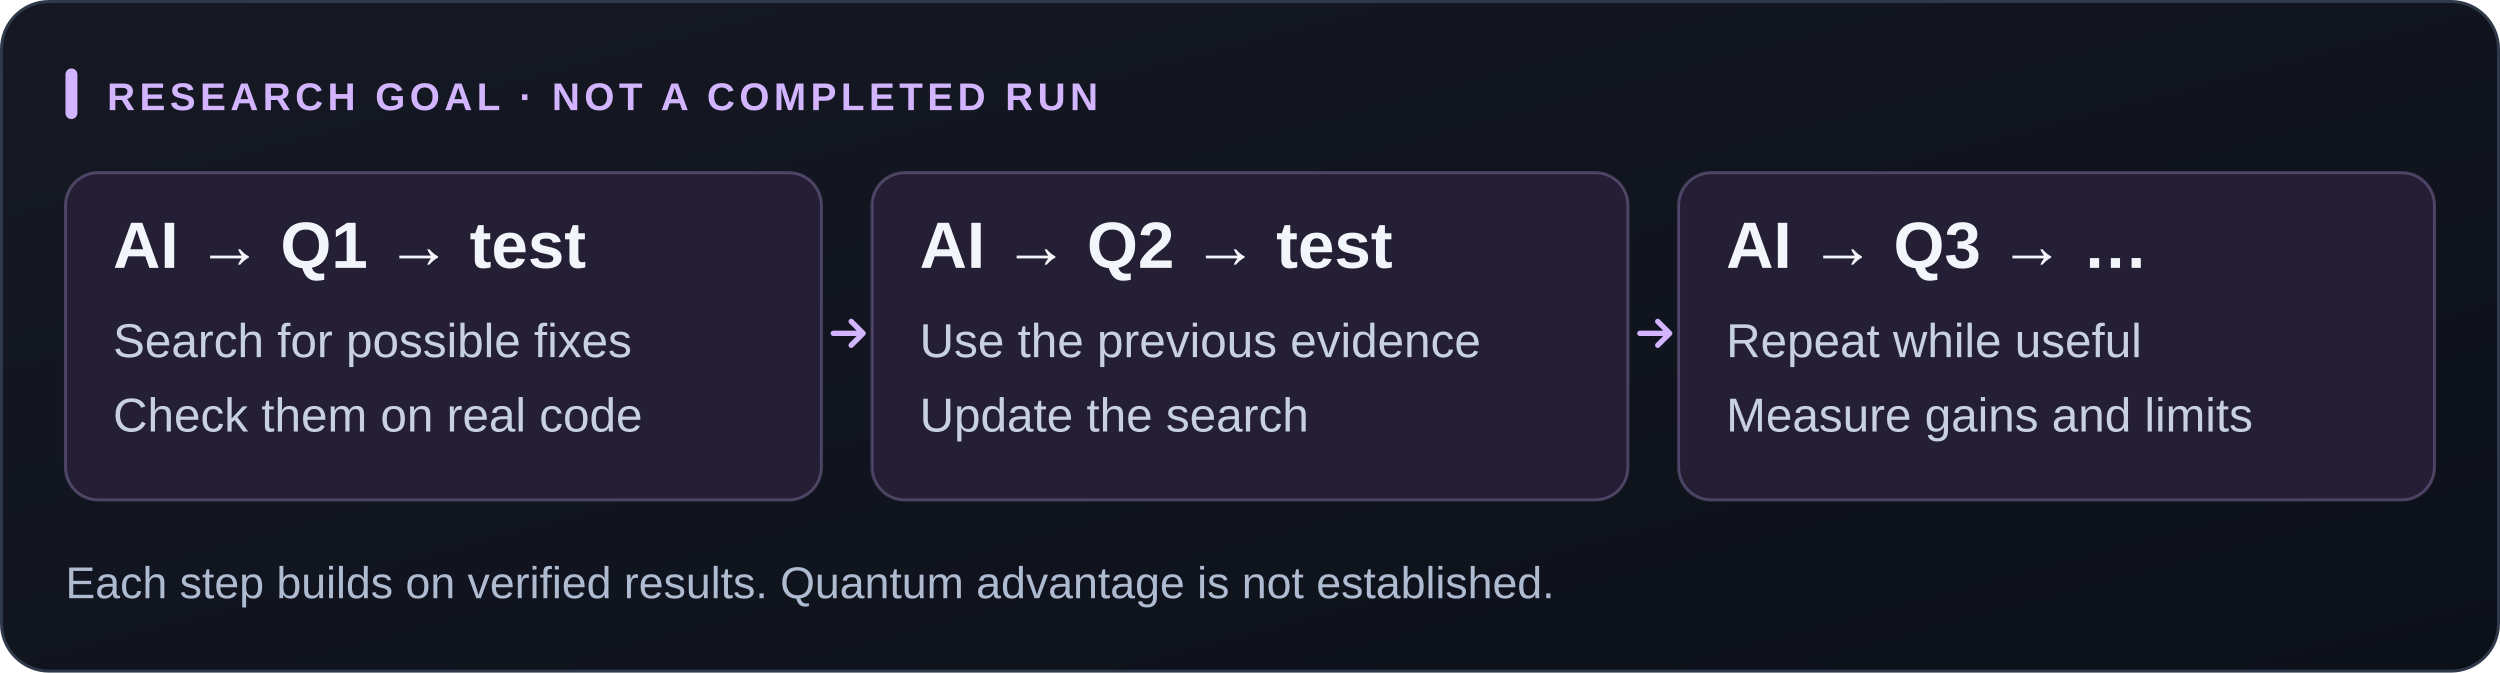
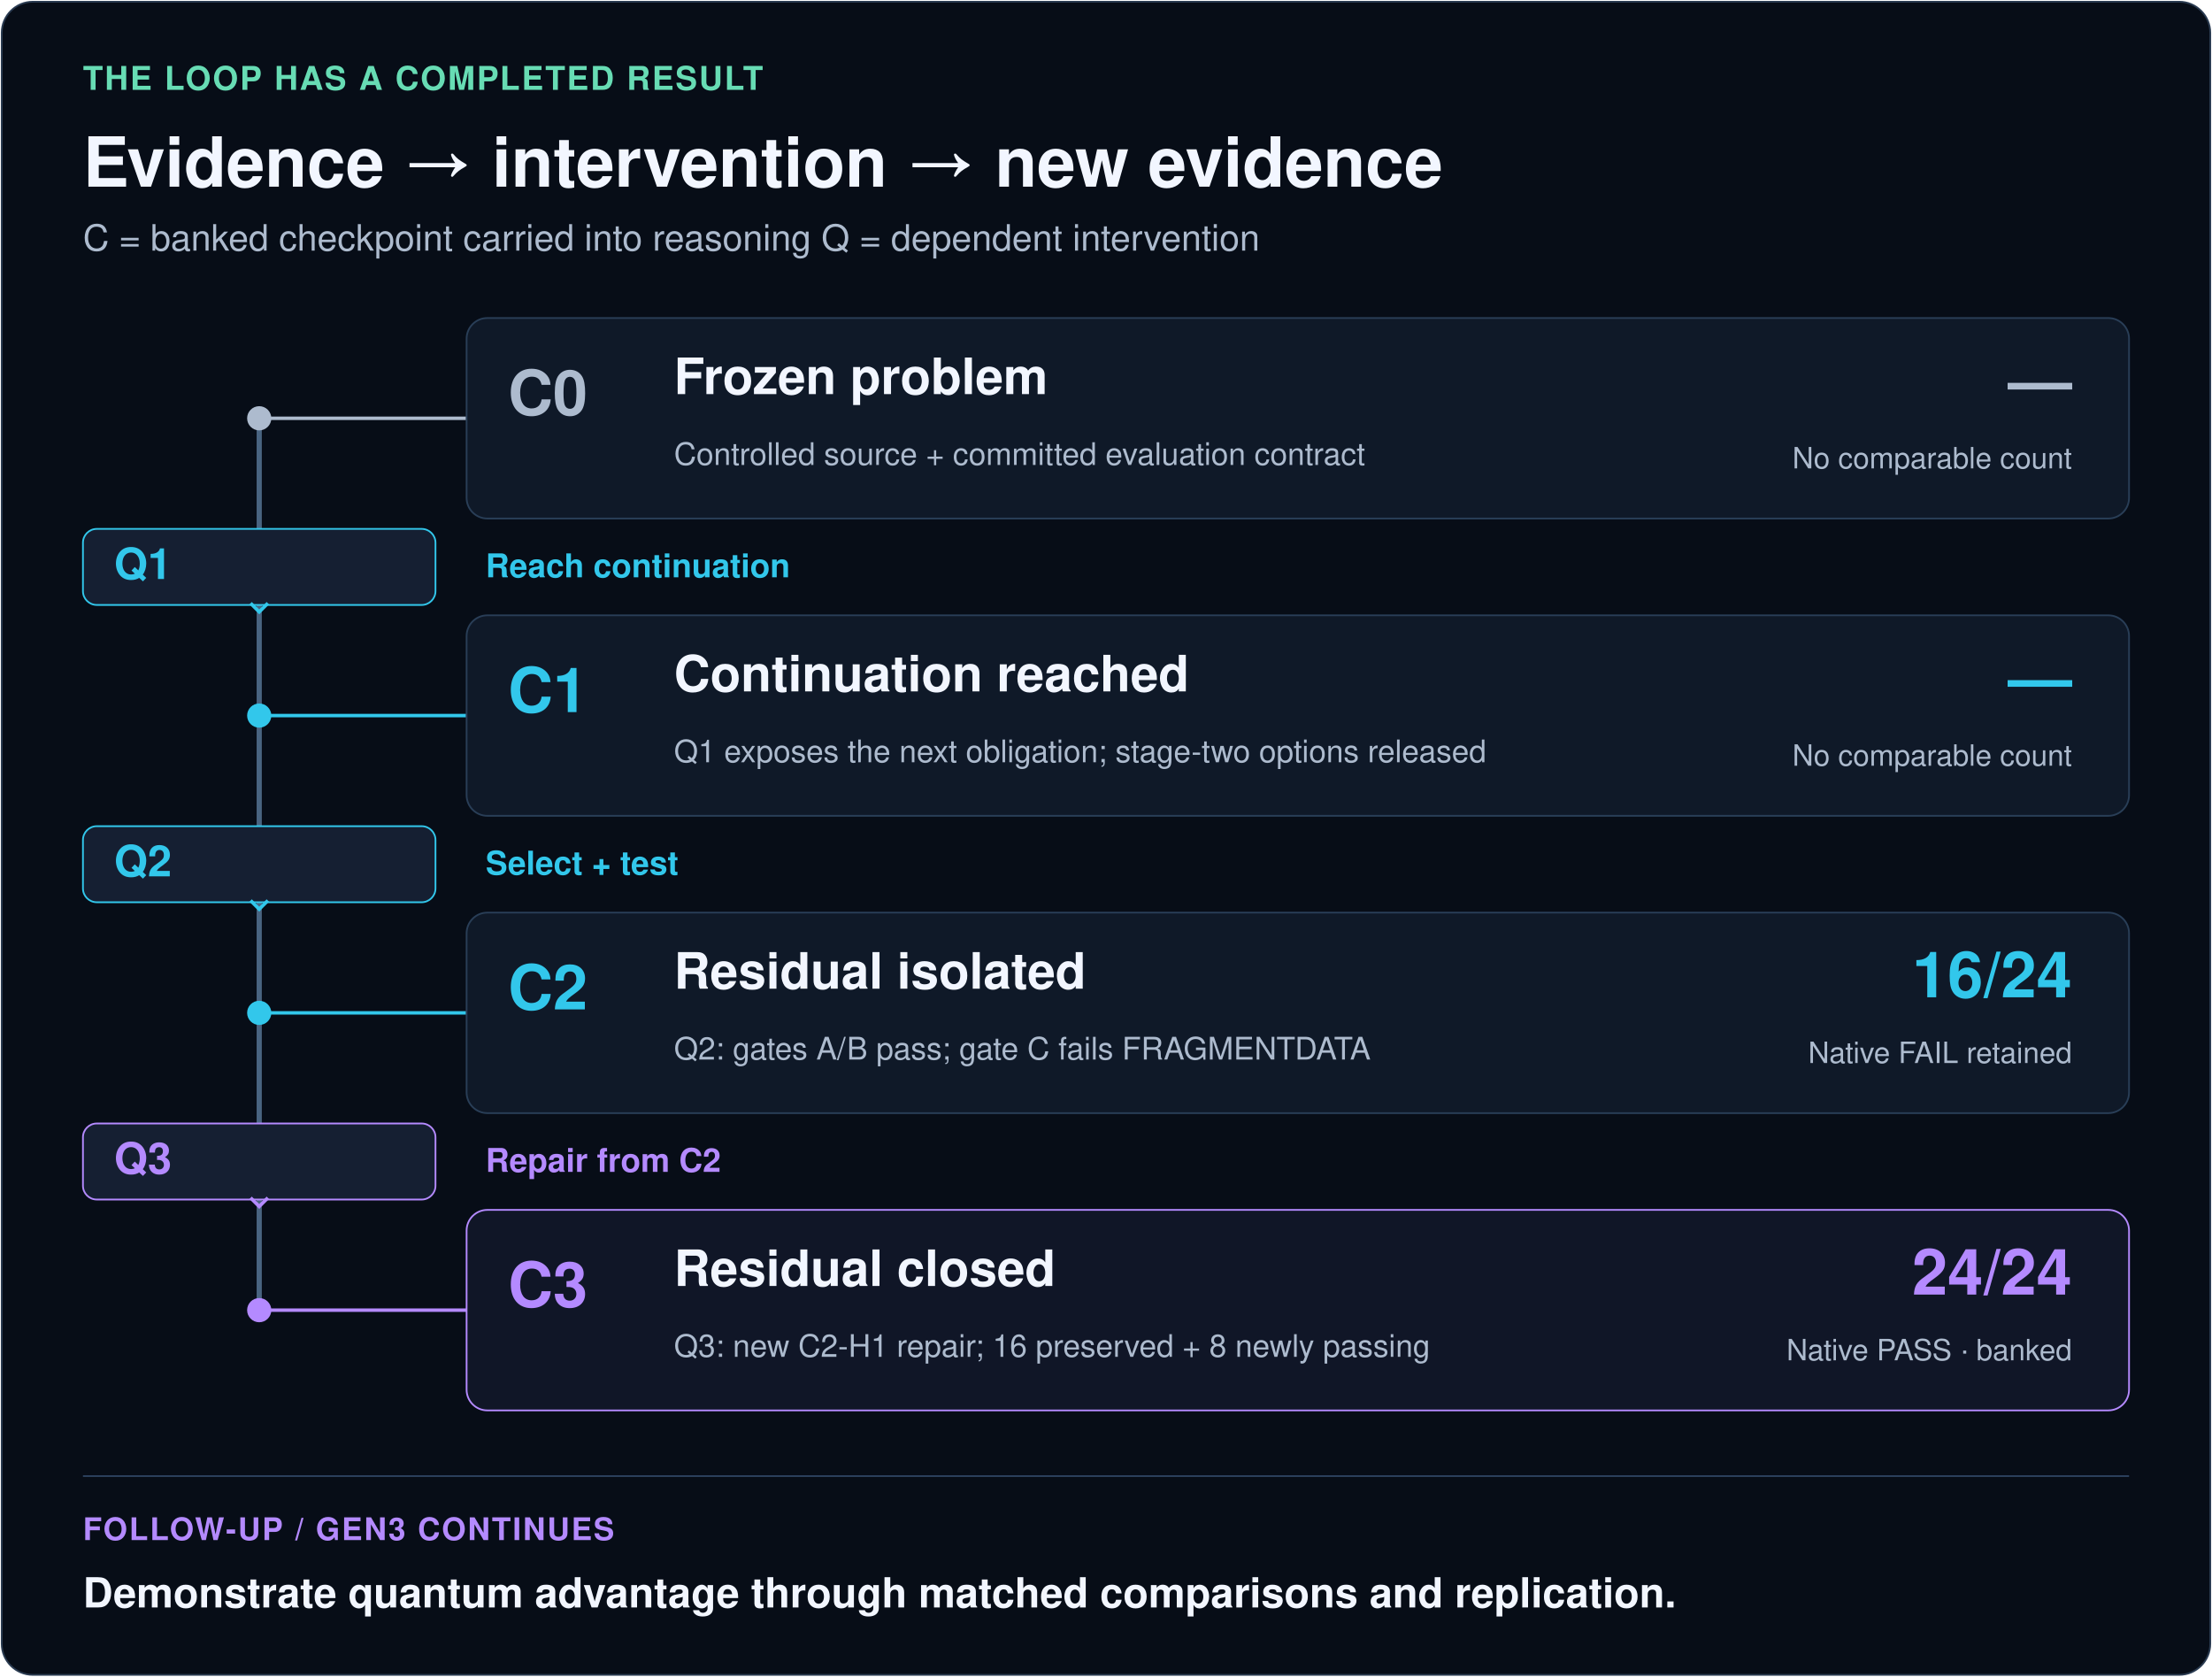
- <svg xmlns="http://www.w3.org/2000/svg" width="840" height="226" viewBox="0 0 840 226" role="img" aria-labelledby="title desc">
-   <defs>
-     <linearGradient id="bg" x2="1" y2="1">
-       <stop stop-color="#161924" />
-       <stop offset="1" stop-color="#0c1019" />
-     </linearGradient>
-   </defs>
-   <rect x=".5" y=".5" width="839" height="225" rx="16" fill="url(#bg)" stroke="#30394a" />
-   <rect x="22" y="23" width="4" height="17" rx="2" fill="#d3b5ff" />
-   <g font-family="Arial,Helvetica,sans-serif">
-     <text x="36" y="37" font-size="13" font-weight="700" letter-spacing="1.5" fill="#d3b5ff">RESEARCH GOAL · NOT A COMPLETED RUN</text>
-     <rect x="22" y="58" width="254" height="110" rx="11" fill="#251f35" stroke="#d3b5ff" stroke-opacity=".27" />
-     <text x="38" y="90" font-size="22" font-weight="700" fill="#f2f5fa">AI → Q1 → test</text>
-     <text x="38" y="120" font-size="16" fill="#c7d1e1">Search for possible fixes</text>
-     <text x="38" y="145" font-size="16" fill="#c7d1e1">Check them on real code</text>
-     <path d="M280 112h10m-4-4 4 4-4 4" fill="none" stroke="#d3b5ff" stroke-width="1.8" stroke-linecap="round" stroke-linejoin="round" />
-     <rect x="293" y="58" width="254" height="110" rx="11" fill="#251f35" stroke="#d3b5ff" stroke-opacity=".27" />
-     <text x="309" y="90" font-size="22" font-weight="700" fill="#f2f5fa">AI → Q2 → test</text>
-     <text x="309" y="120" font-size="16" fill="#c7d1e1">Use the previous evidence</text>
-     <text x="309" y="145" font-size="16" fill="#c7d1e1">Update the search</text>
-     <path d="M551 112h10m-4-4 4 4-4 4" fill="none" stroke="#d3b5ff" stroke-width="1.8" stroke-linecap="round" stroke-linejoin="round" />
-     <rect x="564" y="58" width="254" height="110" rx="11" fill="#251f35" stroke="#d3b5ff" stroke-opacity=".27" />
-     <text x="580" y="90" font-size="22" font-weight="700" fill="#f2f5fa">AI → Q3 → …</text>
-     <text x="580" y="120" font-size="16" fill="#c7d1e1">Repeat while useful</text>
-     <text x="580" y="145" font-size="16" fill="#c7d1e1">Measure gains and limits</text>
-     <text x="22" y="201" font-size="15" fill="#aebbd0">Each step builds on verified results. Quantum advantage is not established.</text>
-   </g>
+ <svg xmlns="http://www.w3.org/2000/svg" width="1280" height="970" viewBox="0 0 1280 970" role="img" aria-labelledby="title description">
+   <rect x="1" y="1" width="1278" height="968" rx="18" fill="#070d17" stroke="#2a3b51" />
+   <text x="48" y="52" font-family="Helvetica,Arial,sans-serif" font-size="19" font-weight="700" fill="#67dcb4" letter-spacing="1">THE LOOP HAS A COMPLETED RESULT</text>
+   <text x="48" y="108" font-family="Helvetica,Arial,sans-serif" font-size="40" font-weight="700" fill="#f2f6ff">Evidence → intervention → new evidence</text>
+   <text x="48" y="145" font-family="Helvetica,Arial,sans-serif" font-size="21" font-weight="400" fill="#adbbce">C = banked checkpoint carried into reasoning     Q = dependent intervention</text>
+   <path d="M150 242V758" stroke="#496481" stroke-width="3" />
+   <path d="M150 242H270" stroke="#adbbce" stroke-width="2" />
+   <circle cx="150" cy="242" r="7" fill="#adbbce" />
+   <rect x="270" y="184" width="962" height="116" rx="12" fill="#0f1928" stroke="#293e57" />
+   <text x="294" y="240" font-family="Helvetica,Arial,sans-serif" font-size="36" font-weight="800" fill="#adbbce">C0</text>
+   <text x="390" y="228" font-family="Helvetica,Arial,sans-serif" font-size="29" font-weight="700" fill="#f2f6ff">Frozen problem</text>
+   <text x="390" y="269" font-family="Helvetica,Arial,sans-serif" font-size="18" font-weight="400" fill="#adbbce">Controlled source + committed evaluation contract</text>
+   <text x="1199" y="233" font-family="Helvetica,Arial,sans-serif" font-size="37" font-weight="700" fill="#adbbce" text-anchor="end">—</text>
+   <text x="1199" y="271" font-family="Helvetica,Arial,sans-serif" font-size="17" font-weight="400" fill="#adbbce" text-anchor="end">No comparable count</text>
+   <path d="M150 414H270" stroke="#32c7eb" stroke-width="2" />
+   <circle cx="150" cy="414" r="7" fill="#32c7eb" />
+   <rect x="270" y="356" width="962" height="116" rx="12" fill="#0f1928" stroke="#293e57" />
+   <text x="294" y="412" font-family="Helvetica,Arial,sans-serif" font-size="36" font-weight="800" fill="#32c7eb">C1</text>
+   <text x="390" y="400" font-family="Helvetica,Arial,sans-serif" font-size="29" font-weight="700" fill="#f2f6ff">Continuation reached</text>
+   <text x="390" y="441" font-family="Helvetica,Arial,sans-serif" font-size="18" font-weight="400" fill="#adbbce">Q1 exposes the next obligation; stage-two options released</text>
+   <text x="1199" y="405" font-family="Helvetica,Arial,sans-serif" font-size="37" font-weight="700" fill="#32c7eb" text-anchor="end">—</text>
+   <text x="1199" y="443" font-family="Helvetica,Arial,sans-serif" font-size="17" font-weight="400" fill="#adbbce" text-anchor="end">No comparable count</text>
+   <path d="M150 586H270" stroke="#32c7eb" stroke-width="2" />
+   <circle cx="150" cy="586" r="7" fill="#32c7eb" />
+   <rect x="270" y="528" width="962" height="116" rx="12" fill="#0f1928" stroke="#293e57" />
+   <text x="294" y="584" font-family="Helvetica,Arial,sans-serif" font-size="36" font-weight="800" fill="#32c7eb">C2</text>
+   <text x="390" y="572" font-family="Helvetica,Arial,sans-serif" font-size="29" font-weight="700" fill="#f2f6ff">Residual isolated</text>
+   <text x="390" y="613" font-family="Helvetica,Arial,sans-serif" font-size="18" font-weight="400" fill="#adbbce">Q2: gates A/B pass; gate C fails FRAGMENTDATA</text>
+   <text x="1199" y="577" font-family="Helvetica,Arial,sans-serif" font-size="37" font-weight="700" fill="#32c7eb" text-anchor="end">16/24</text>
+   <text x="1199" y="615" font-family="Helvetica,Arial,sans-serif" font-size="17" font-weight="400" fill="#adbbce" text-anchor="end">Native FAIL retained</text>
+   <path d="M150 758H270" stroke="#b48aff" stroke-width="2" />
+   <circle cx="150" cy="758" r="7" fill="#b48aff" />
+   <rect x="270" y="700" width="962" height="116" rx="12" fill="#101627" stroke="#b48aff" />
+   <text x="294" y="756" font-family="Helvetica,Arial,sans-serif" font-size="36" font-weight="800" fill="#b48aff">C3</text>
+   <text x="390" y="744" font-family="Helvetica,Arial,sans-serif" font-size="29" font-weight="700" fill="#f2f6ff">Residual closed</text>
+   <text x="390" y="785" font-family="Helvetica,Arial,sans-serif" font-size="18" font-weight="400" fill="#adbbce">Q3: new C2-H1 repair; 16 preserved + 8 newly passing</text>
+   <text x="1199" y="749" font-family="Helvetica,Arial,sans-serif" font-size="37" font-weight="700" fill="#b48aff" text-anchor="end">24/24</text>
+   <text x="1199" y="787" font-family="Helvetica,Arial,sans-serif" font-size="17" font-weight="400" fill="#adbbce" text-anchor="end">Native PASS · banked</text>
+   <rect x="48" y="306" width="204" height="44" rx="8" fill="#151f32" stroke="#32c7eb" />
+   <text x="66" y="335" font-family="Helvetica,Arial,sans-serif" font-size="25" font-weight="700" fill="#32c7eb">Q1</text>
+   <text x="281" y="334" font-family="Helvetica,Arial,sans-serif" font-size="19" font-weight="700" fill="#32c7eb">Reach continuation</text>
+   <path d="M145 349l5 5 5-5" fill="none" stroke="#32c7eb" stroke-width="2" />
+   <rect x="48" y="478" width="204" height="44" rx="8" fill="#151f32" stroke="#32c7eb" />
+   <text x="66" y="507" font-family="Helvetica,Arial,sans-serif" font-size="25" font-weight="700" fill="#32c7eb">Q2</text>
+   <text x="281" y="506" font-family="Helvetica,Arial,sans-serif" font-size="19" font-weight="700" fill="#32c7eb">Select + test</text>
+   <path d="M145 521l5 5 5-5" fill="none" stroke="#32c7eb" stroke-width="2" />
+   <rect x="48" y="650" width="204" height="44" rx="8" fill="#151f32" stroke="#b48aff" />
+   <text x="66" y="679" font-family="Helvetica,Arial,sans-serif" font-size="25" font-weight="700" fill="#b48aff">Q3</text>
+   <text x="281" y="678" font-family="Helvetica,Arial,sans-serif" font-size="19" font-weight="700" fill="#b48aff">Repair from C2</text>
+   <path d="M145 693l5 5 5-5" fill="none" stroke="#b48aff" stroke-width="2" />
+   <path d="M48 854H1232" stroke="#2c405d" />
+   <text x="48" y="891" font-family="Helvetica,Arial,sans-serif" font-size="18" font-weight="700" fill="#b48aff" letter-spacing="1">FOLLOW-UP / GEN3 CONTINUES</text>
+   <text x="48" y="930" font-family="Helvetica,Arial,sans-serif" font-size="24" font-weight="700" fill="#f2f6ff">Demonstrate quantum advantage through matched comparisons and replication.</text>
</svg>
